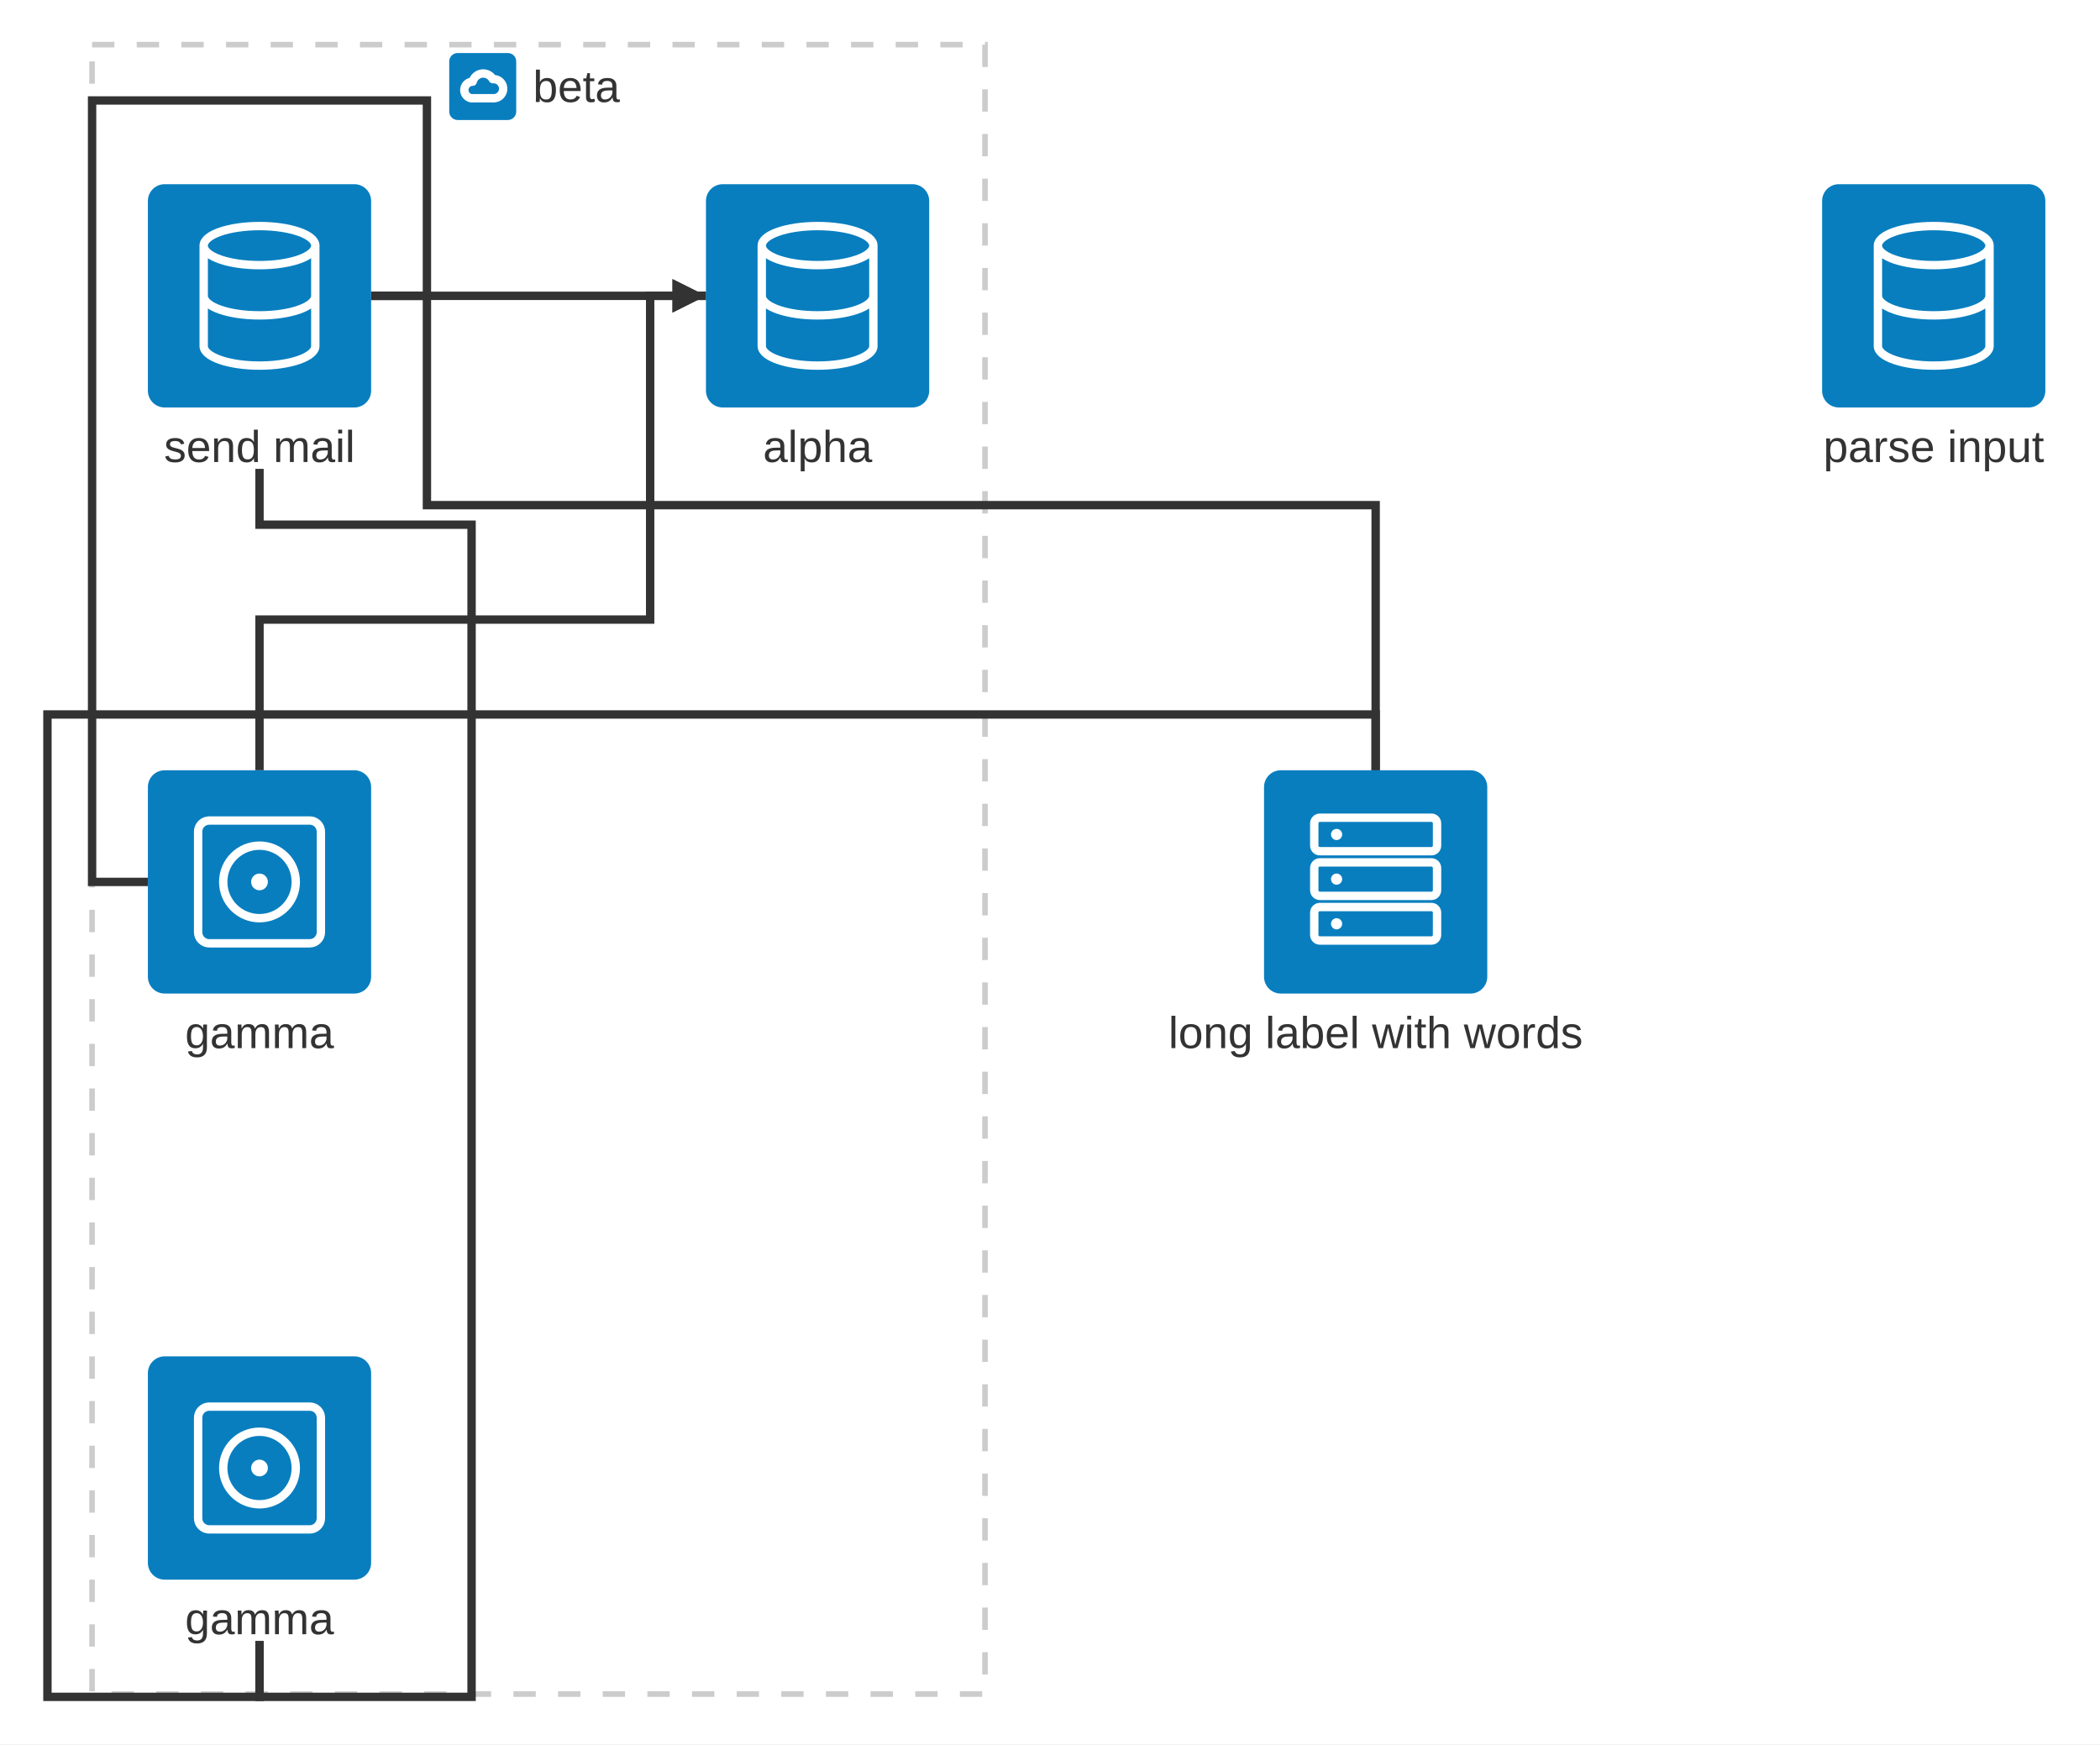
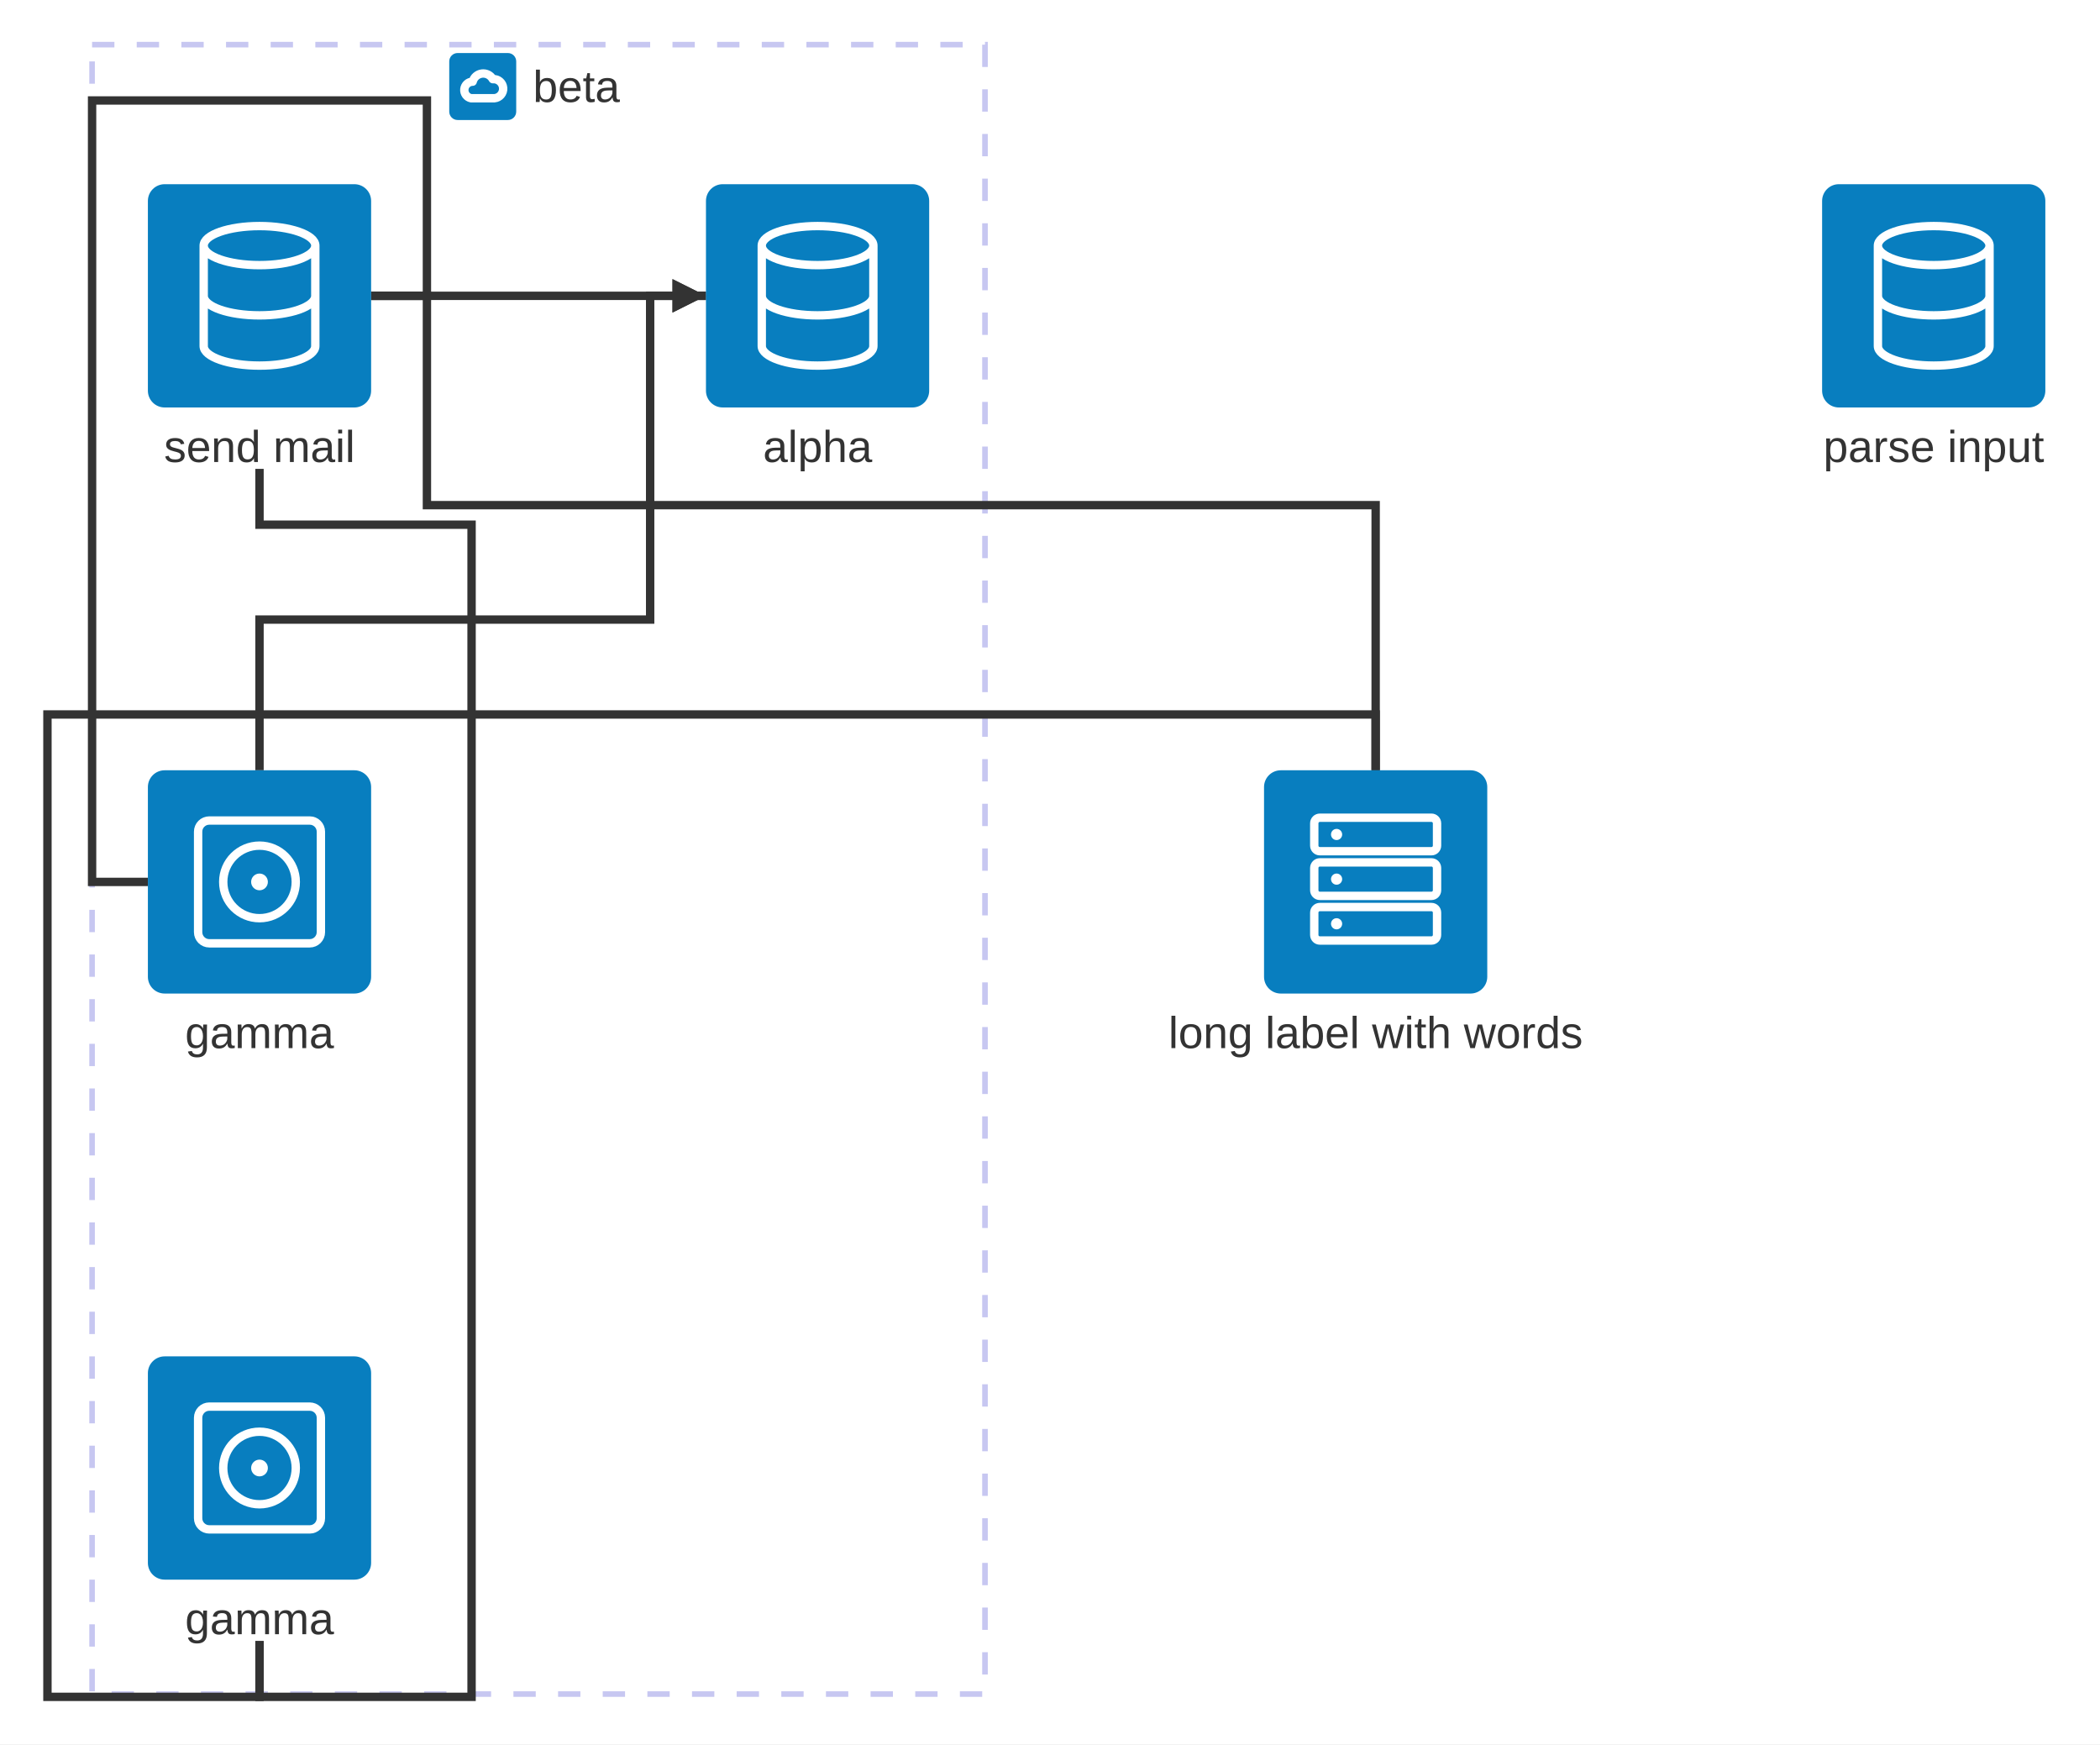
<svg xmlns="http://www.w3.org/2000/svg" id="mermaid" class="architecture" width="752.59" height="625" viewBox="-93 -106 752.59 625" role="graphics-document document" aria-roledescription="architecture">
-   <style>#mermaid{font-family:"trebuchet ms",verdana,arial,sans-serif;font-size:16px;fill:#333;}#mermaid .ai{fill:#087ebf;}#mermaid .ag{fill:none;stroke:#cccccc;stroke-width:2px;stroke-dasharray:8;}#mermaid .ae{fill:none;stroke:#333;stroke-width:3px;}#mermaid .ah{fill:#333;}#mermaid .aj{fill:#333;}#mermaid .agl{font-size:16px;}#mermaid .aw{fill:none;stroke:#fff;stroke-width:3px;stroke-linecap:round;stroke-linejoin:round;}#mermaid .awf{fill:#fff;}#mermaid .ael{font-size:14px;}</style>
+   <style>#mermaid{font-family:"trebuchet ms",verdana,arial,sans-serif;font-size:16px;fill:#333;}#mermaid .ai{fill:#087ebf;}#mermaid .ag{fill:none;stroke-dasharray:8;}#mermaid .ae{fill:none;}#mermaid .agl{font-size:16px;}#mermaid .aw{fill:none;stroke:#fff;stroke-width:3px;stroke-linecap:round;stroke-linejoin:round;}#mermaid .awf{fill:#fff;}#mermaid .ael{font-size:14px;}#mermaid .ae{stroke:#333333;}#mermaid .aj{fill:#333333;}#mermaid .ae{stroke-width:3;}#mermaid .ah{fill:#333333;}#mermaid .ag{stroke:hsl(240, 60%, 86.275%);}#mermaid .ag{stroke-width:2px;}#mermaid .aeb{fill:white;}</style>
  <rect x="-93" y="-106" width="752.59" height="625" fill="white" />
  <rect class="ag" x="-60" y="-90" width="320" height="591" />
  <rect class="ai" x="68" y="-87" width="24" height="24" rx="3" />
  <path class="aw" d="M75.8,-70.8a3,3 0 0 1 0.6,-5.94a3.9,3.9 0 0 1 7.2,-0.9a3,3 0 0 1 0.6,6.84z" />
  <text class="agl" x="98" y="-75" text-anchor="start" dominant-baseline="central">beta</text>
  <path class="ae" d="M0,62L0,82L76,82L76,502L0,502L0,482" />
  <path class="ae" d="M400,170L400,150L-76,150L-76,502L0,502L0,482" />
  <path class="ae" d="M40,0L160,0" />
  <path class="ah" d="M160,0L148,6L148,-6z" />
  <path class="ae" d="M0,170L0,116L140,116L140,0L160,0" />
  <path class="ah" d="M160,0L148,6L148,-6z" />
  <path class="ae" d="M40,0L60,0L60,75L400,75L400,170" />
  <path class="ae" d="M-40,210L-60,210L-60,-70L60,-70L60,0L40,0" />
  <g class="architecture-service" id="service-s0">
    <rect class="ai" x="160" y="-40" width="80" height="80" rx="6" />
    <path class="aw" d="M180,-18a20,7 0 0 0 40,0a20,7 0 0 0 -40,0v36M180,-6M180,18a20,7 0 0 0 40,0v-36M180,0a20,7 0 0 0 40,0" />
    <text x="200" y="54" text-anchor="middle" dominant-baseline="central">alpha</text>
  </g>
  <g class="architecture-service" id="service-s1">
    <rect class="ai" x="-40" y="380" width="80" height="80" rx="6" />
    <rect class="aw" x="-22" y="398" width="44" height="44" rx="4" />
    <circle class="aw" cx="0" cy="420" r="13" />
    <circle class="awf" cx="0" cy="420" r="3" />
    <text x="0" y="474" text-anchor="middle" dominant-baseline="central">gamma</text>
  </g>
  <g class="architecture-service" id="service-s2">
    <rect class="ai" x="-40" y="170" width="80" height="80" rx="6" />
    <rect class="aw" x="-22" y="188" width="44" height="44" rx="4" />
    <circle class="aw" cx="0" cy="210" r="13" />
    <circle class="awf" cx="0" cy="210" r="3" />
    <text x="0" y="264" text-anchor="middle" dominant-baseline="central">gamma</text>
  </g>
  <g class="architecture-service" id="service-s3">
    <rect class="ai" x="560" y="-40" width="80" height="80" rx="6" />
    <path class="aw" d="M580,-18a20,7 0 0 0 40,0a20,7 0 0 0 -40,0v36M580,-6M580,18a20,7 0 0 0 40,0v-36M580,0a20,7 0 0 0 40,0" />
    <text x="600" y="54" text-anchor="middle" dominant-baseline="central">parse input</text>
  </g>
  <g class="architecture-service" id="service-s4">
    <rect class="ai" x="-40" y="-40" width="80" height="80" rx="6" />
    <path class="aw" d="M-20,-18a20,7 0 0 0 40,0a20,7 0 0 0 -40,0v36M-20,-6M-20,18a20,7 0 0 0 40,0v-36M-20,0a20,7 0 0 0 40,0" />
    <text x="0" y="54" text-anchor="middle" dominant-baseline="central">send mail</text>
  </g>
  <g class="architecture-service" id="service-s5">
    <rect class="ai" x="360" y="170" width="80" height="80" rx="6" />
    <rect class="aw" x="378" y="187" width="44" height="12" rx="2" />
    <circle class="awf" cx="386" cy="193" r="2" />
    <rect class="aw" x="378" y="203" width="44" height="12" rx="2" />
    <circle class="awf" cx="386" cy="209" r="2" />
    <rect class="aw" x="378" y="219" width="44" height="12" rx="2" />
    <circle class="awf" cx="386" cy="225" r="2" />
    <text x="400" y="264" text-anchor="middle" dominant-baseline="central">long label with words</text>
  </g>
</svg>
